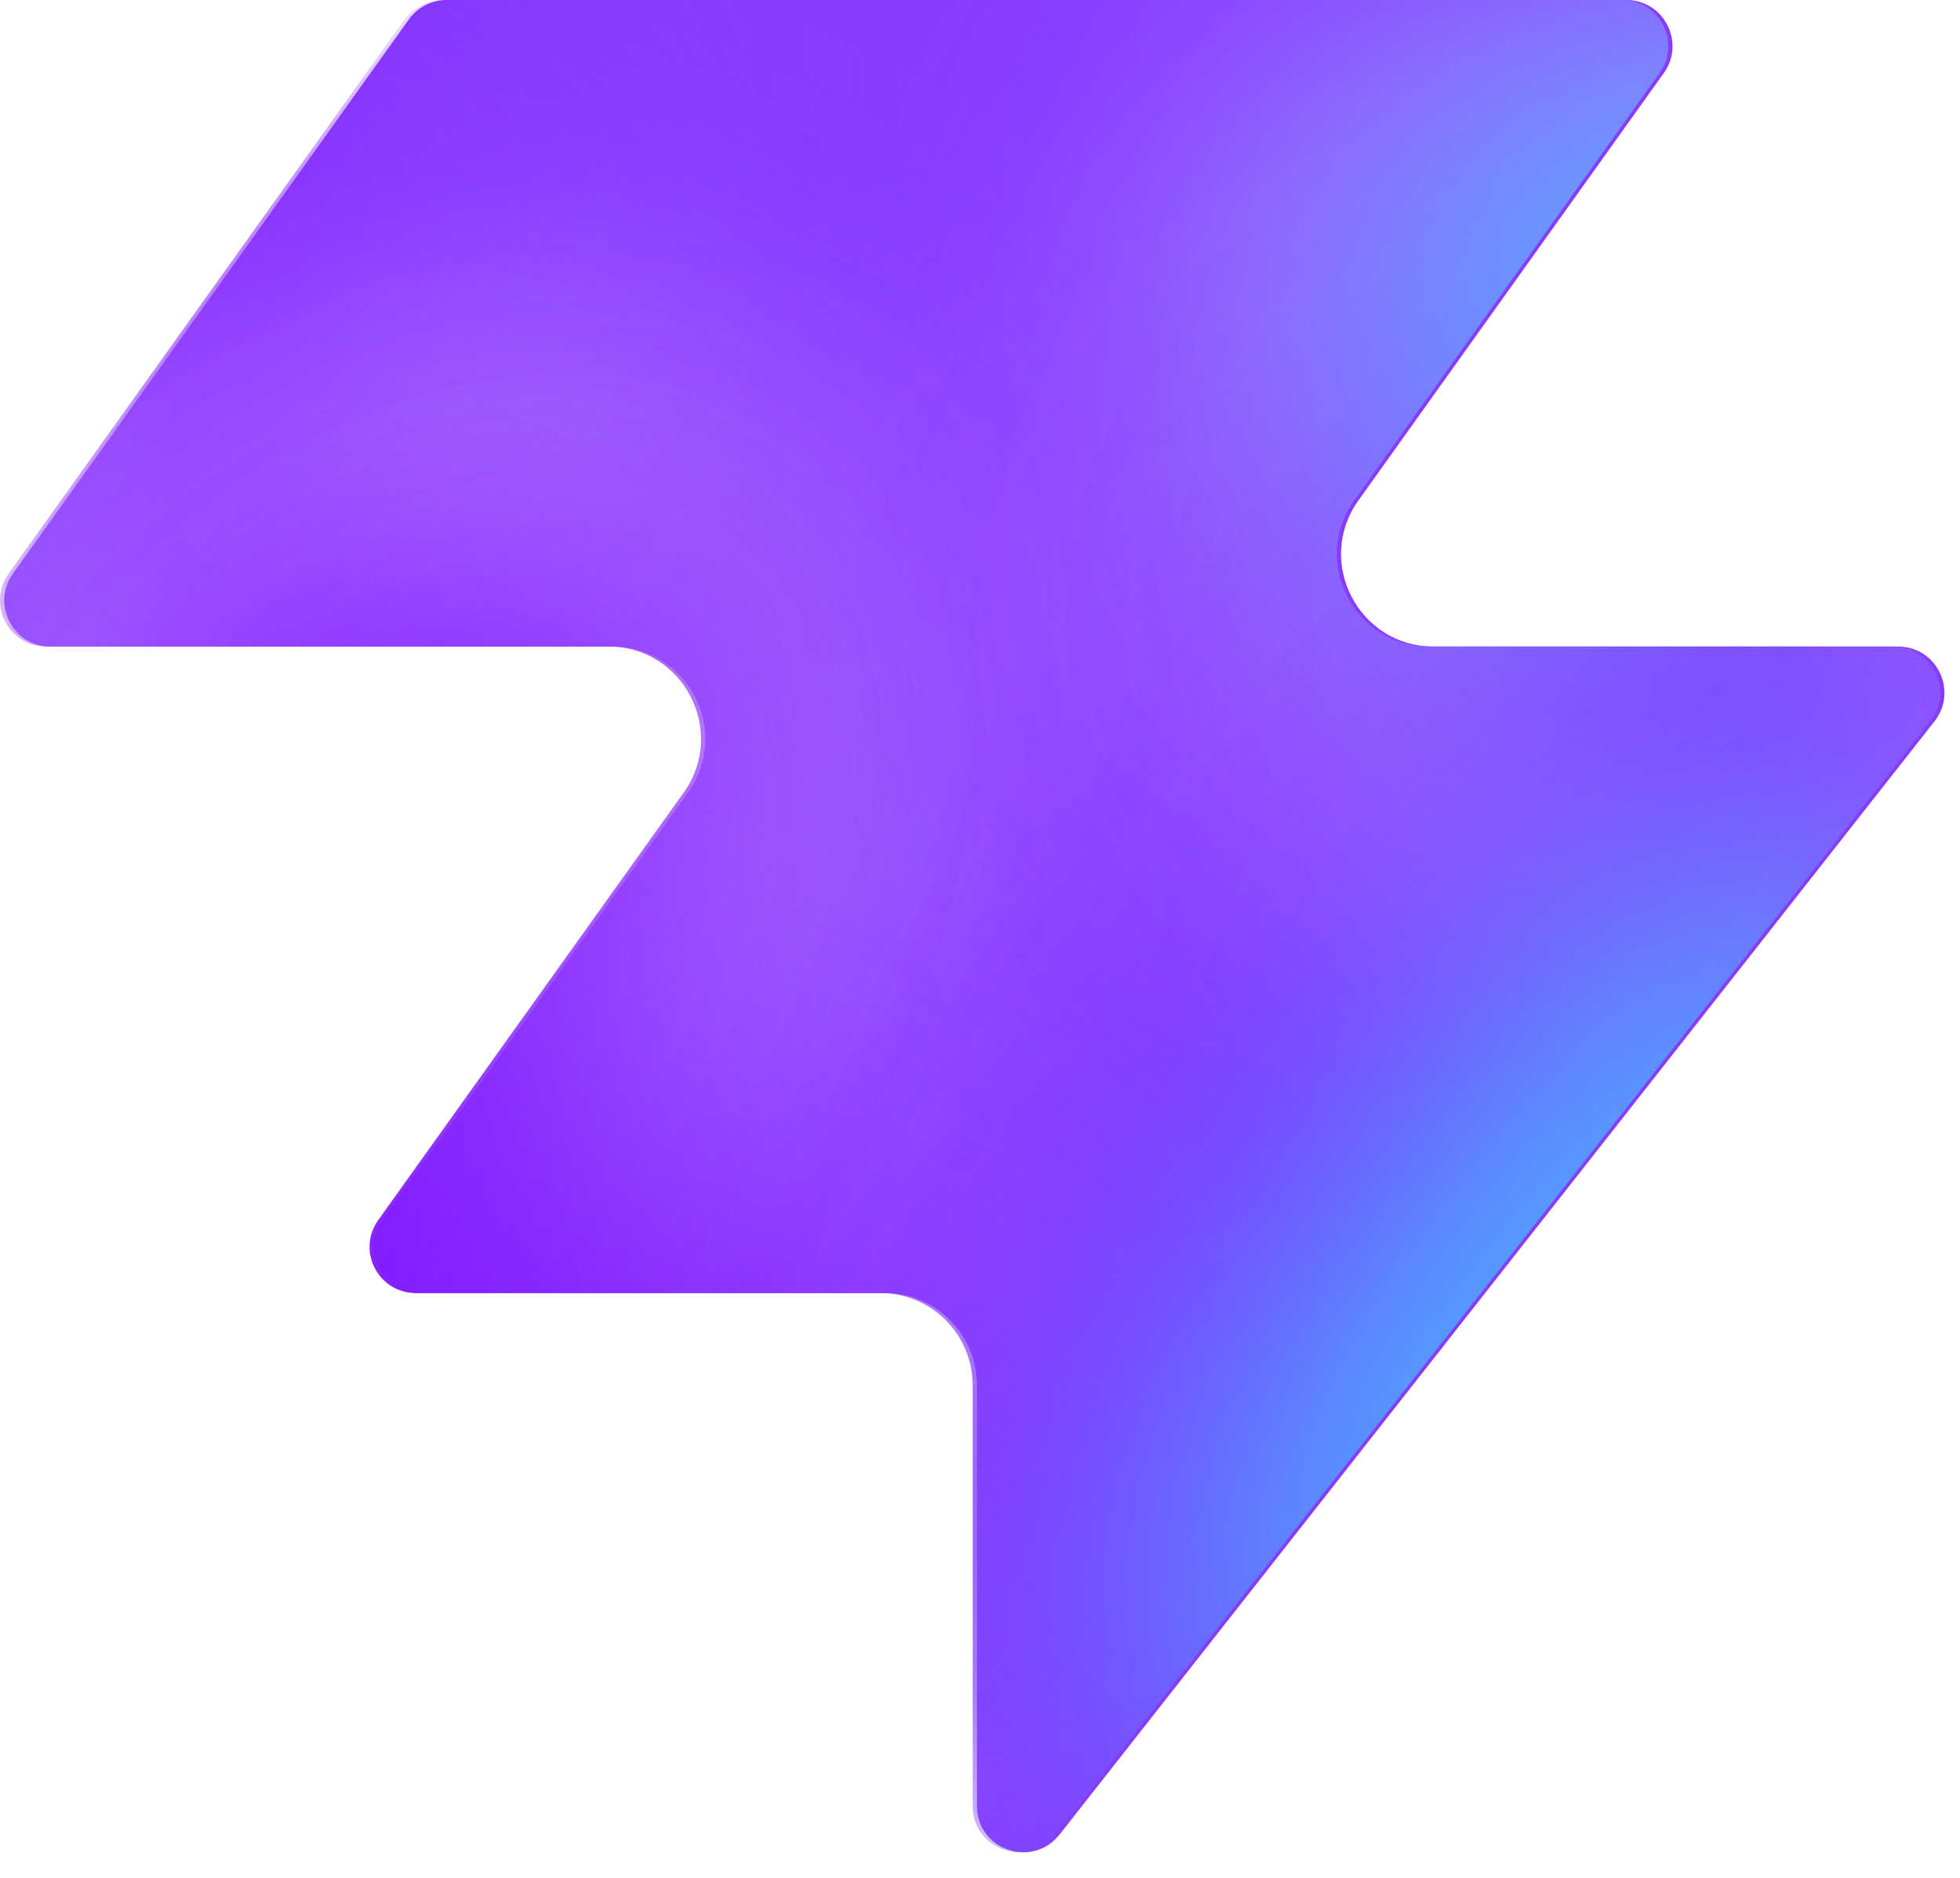
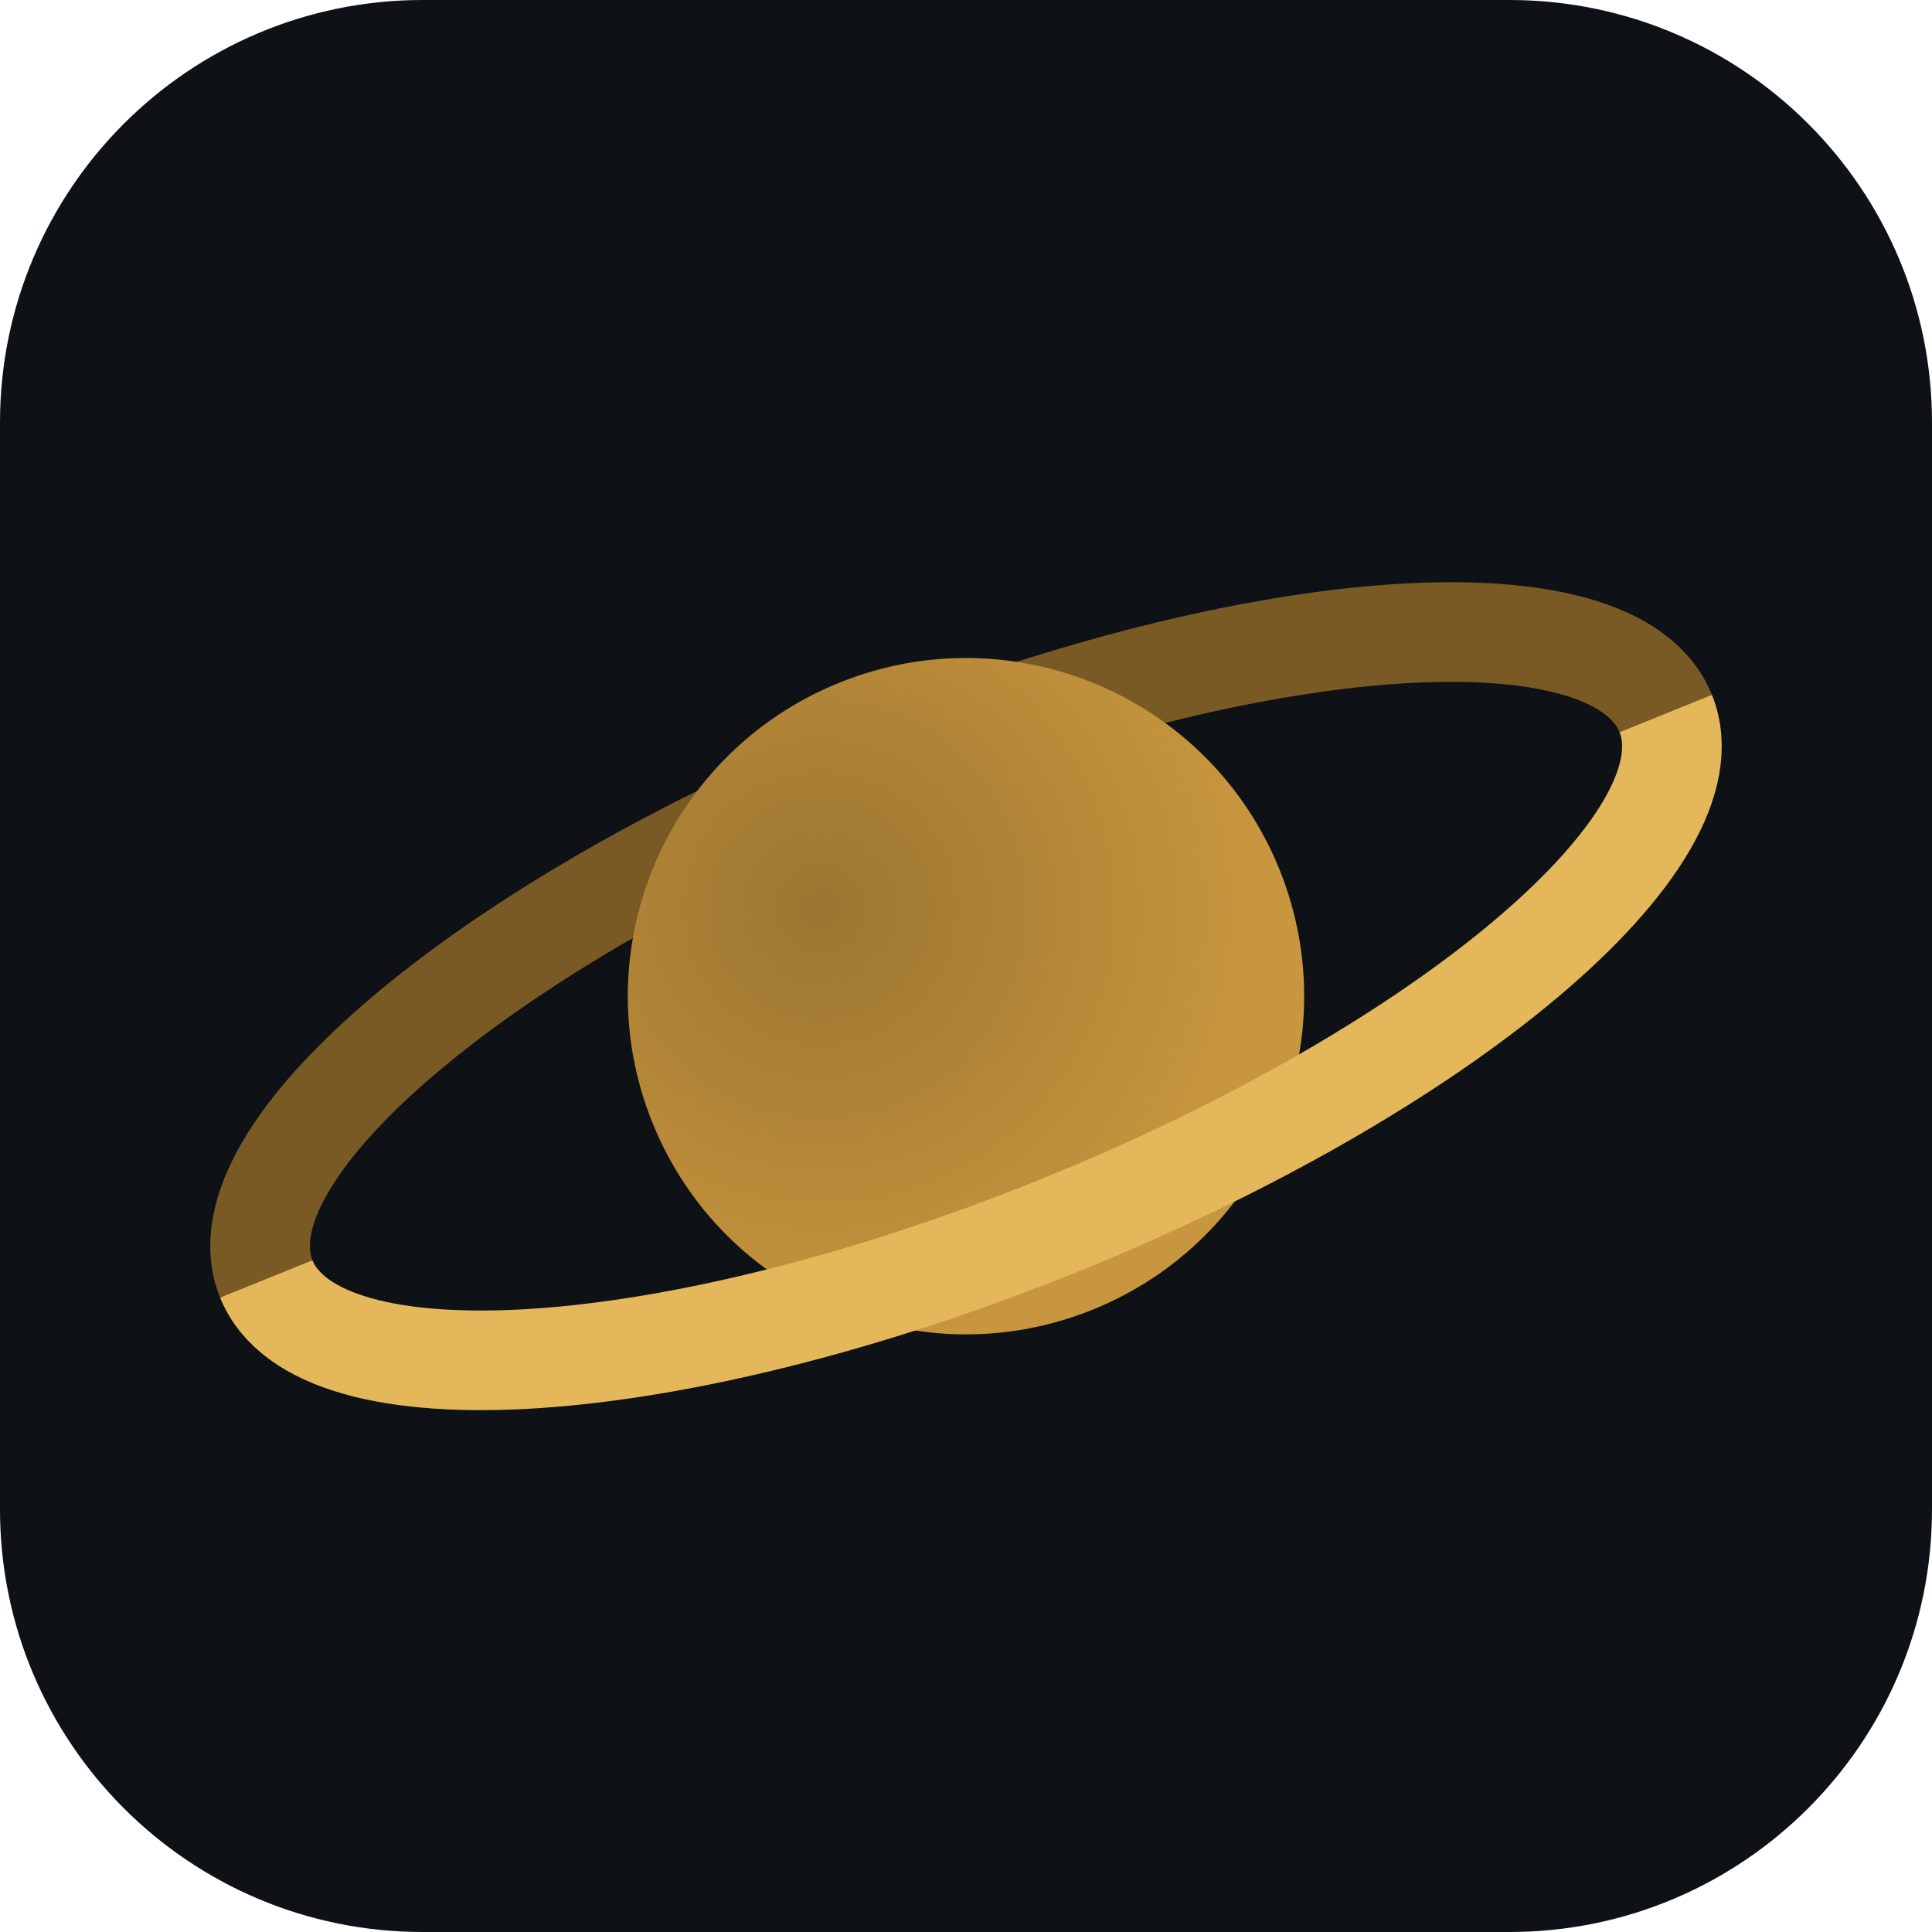
- <svg xmlns="http://www.w3.org/2000/svg" width="48" height="46" fill="none" viewBox="0 0 48 46">
-   <path fill="#863bff" d="M25.946 44.938c-.664.845-2.021.375-2.021-.698V33.937a2.26 2.26 0 0 0-2.262-2.262H10.287c-.92 0-1.456-1.04-.92-1.788l7.48-10.471c1.07-1.497 0-3.578-1.842-3.578H1.237c-.92 0-1.456-1.04-.92-1.788L10.013.474c.214-.297.556-.474.92-.474h28.894c.92 0 1.456 1.04.92 1.788l-7.48 10.471c-1.07 1.498 0 3.579 1.842 3.579h11.377c.943 0 1.473 1.088.89 1.83L25.947 44.94z" style="fill:#863bff;fill:color(display-p3 .525 .23 1);fill-opacity:1" />
-   <mask id="a" width="48" height="46" x="0" y="0" maskUnits="userSpaceOnUse" style="mask-type:alpha">
-     <path fill="#000" d="M25.842 44.938c-.664.844-2.021.375-2.021-.698V33.937a2.26 2.26 0 0 0-2.262-2.262H10.183c-.92 0-1.456-1.04-.92-1.788l7.48-10.471c1.07-1.498 0-3.579-1.842-3.579H1.133c-.92 0-1.456-1.04-.92-1.787L9.91.473c.214-.297.556-.474.92-.474h28.894c.92 0 1.456 1.04.92 1.788l-7.48 10.471c-1.07 1.498 0 3.578 1.842 3.578h11.377c.943 0 1.473 1.088.89 1.832L25.843 44.94z" style="fill:#000;fill-opacity:1" />
-   </mask>
-   <g mask="url(#a)">
-     <g filter="url(#b)">
-       <ellipse cx="5.508" cy="14.704" fill="#ede6ff" rx="5.508" ry="14.704" style="fill:#ede6ff;fill:color(display-p3 .927 .903 1);fill-opacity:1" transform="matrix(.00324 1 1 -.00324 -4.47 31.516)" />
-     </g>
-     <g filter="url(#c)">
-       <ellipse cx="10.399" cy="29.851" fill="#ede6ff" rx="10.399" ry="29.851" style="fill:#ede6ff;fill:color(display-p3 .927 .903 1);fill-opacity:1" transform="matrix(.00324 1 1 -.00324 -39.328 7.883)" />
-     </g>
-     <g filter="url(#d)">
-       <ellipse cx="5.508" cy="30.487" fill="#7e14ff" rx="5.508" ry="30.487" style="fill:#7e14ff;fill:color(display-p3 .492 .077 1);fill-opacity:1" transform="rotate(89.814 -25.913 -14.639)scale(1 -1)" />
-     </g>
-     <g filter="url(#e)">
-       <ellipse cx="5.508" cy="30.599" fill="#7e14ff" rx="5.508" ry="30.599" style="fill:#7e14ff;fill:color(display-p3 .492 .077 1);fill-opacity:1" transform="rotate(89.814 -32.644 -3.334)scale(1 -1)" />
-     </g>
-     <g filter="url(#f)">
-       <ellipse cx="5.508" cy="30.599" fill="#7e14ff" rx="5.508" ry="30.599" style="fill:#7e14ff;fill:color(display-p3 .492 .077 1);fill-opacity:1" transform="matrix(.00324 1 1 -.00324 -34.34 30.47)" />
-     </g>
-     <g filter="url(#g)">
-       <ellipse cx="14.072" cy="22.078" fill="#ede6ff" rx="14.072" ry="22.078" style="fill:#ede6ff;fill:color(display-p3 .927 .903 1);fill-opacity:1" transform="rotate(93.35 24.506 48.493)scale(-1 1)" />
-     </g>
-     <g filter="url(#h)">
-       <ellipse cx="3.47" cy="21.501" fill="#7e14ff" rx="3.47" ry="21.501" style="fill:#7e14ff;fill:color(display-p3 .492 .077 1);fill-opacity:1" transform="rotate(89.009 28.708 47.59)scale(-1 1)" />
-     </g>
-     <g filter="url(#i)">
-       <ellipse cx="3.47" cy="21.501" fill="#7e14ff" rx="3.47" ry="21.501" style="fill:#7e14ff;fill:color(display-p3 .492 .077 1);fill-opacity:1" transform="rotate(89.009 28.708 47.59)scale(-1 1)" />
-     </g>
-     <g filter="url(#j)">
-       <ellipse cx=".387" cy="8.972" fill="#7e14ff" rx="4.407" ry="29.108" style="fill:#7e14ff;fill:color(display-p3 .492 .077 1);fill-opacity:1" transform="rotate(39.51 .387 8.972)" />
-     </g>
-     <g filter="url(#k)">
-       <ellipse cx="47.523" cy="-6.092" fill="#7e14ff" rx="4.407" ry="29.108" style="fill:#7e14ff;fill:color(display-p3 .492 .077 1);fill-opacity:1" transform="rotate(37.892 47.523 -6.092)" />
-     </g>
-     <g filter="url(#l)">
-       <ellipse cx="41.412" cy="6.333" fill="#47bfff" rx="5.971" ry="9.665" style="fill:#47bfff;fill:color(display-p3 .28 .748 1);fill-opacity:1" transform="rotate(37.892 41.412 6.333)" />
-     </g>
-     <g filter="url(#m)">
-       <ellipse cx="-1.879" cy="38.332" fill="#7e14ff" rx="4.407" ry="29.108" style="fill:#7e14ff;fill:color(display-p3 .492 .077 1);fill-opacity:1" transform="rotate(37.892 -1.88 38.332)" />
-     </g>
-     <g filter="url(#n)">
-       <ellipse cx="-1.879" cy="38.332" fill="#7e14ff" rx="4.407" ry="29.108" style="fill:#7e14ff;fill:color(display-p3 .492 .077 1);fill-opacity:1" transform="rotate(37.892 -1.88 38.332)" />
-     </g>
-     <g filter="url(#o)">
-       <ellipse cx="35.651" cy="29.907" fill="#7e14ff" rx="4.407" ry="29.108" style="fill:#7e14ff;fill:color(display-p3 .492 .077 1);fill-opacity:1" transform="rotate(37.892 35.651 29.907)" />
-     </g>
-     <g filter="url(#p)">
-       <ellipse cx="38.418" cy="32.4" fill="#47bfff" rx="5.971" ry="15.297" style="fill:#47bfff;fill:color(display-p3 .28 .748 1);fill-opacity:1" transform="rotate(37.892 38.418 32.4)" />
-     </g>
+ <svg xmlns="http://www.w3.org/2000/svg" viewBox="0 0 32 32" role="img" aria-label="Saturnus">
+   <defs>
+     <clipPath id="saturn-ring-top">
+       <rect x="-20" y="-12" width="40" height="12" />
+     </clipPath>
+     <clipPath id="saturn-ring-bottom">
+       <rect x="-20" y="0" width="40" height="12" />
+     </clipPath>
+     <radialGradient id="saturn-shade" cx="35%" cy="30%" r="65%">
+       <stop offset="0%" stop-color="#000" />
+       <stop offset="100%" stop-color="#000" stop-opacity="0" />
+     </radialGradient>
+   </defs>
+   <rect width="32" height="32" fill="#0e1116" rx="7" />
+   <g transform="translate(16,16.5) rotate(-22)">
+     <ellipse cx="0" cy="0" rx="12.5" ry="4.1" fill="none" stroke="#7a5a24" stroke-width="1.65" clip-path="url(#saturn-ring-top)" />
+     <circle r="5.6" fill="#c8963e" />
+     <circle r="5.6" fill="url(#saturn-shade)" opacity="0.22" />
+     <ellipse cx="0" cy="0" rx="12.5" ry="4.1" fill="none" stroke="#e4b85a" stroke-width="1.65" clip-path="url(#saturn-ring-bottom)" />
  </g>
-   <defs>
-     <filter id="b" width="60.045" height="41.654" x="-19.77" y="16.149" color-interpolation-filters="sRGB" filterUnits="userSpaceOnUse">
-       <feFlood flood-opacity="0" result="BackgroundImageFix" />
-       <feBlend in="SourceGraphic" in2="BackgroundImageFix" result="shape" />
-       <feGaussianBlur result="effect1_foregroundBlur_2002_17158" stdDeviation="7.659" />
-     </filter>
-     <filter id="c" width="90.34" height="51.437" x="-54.613" y="-7.533" color-interpolation-filters="sRGB" filterUnits="userSpaceOnUse">
-       <feFlood flood-opacity="0" result="BackgroundImageFix" />
-       <feBlend in="SourceGraphic" in2="BackgroundImageFix" result="shape" />
-       <feGaussianBlur result="effect1_foregroundBlur_2002_17158" stdDeviation="7.659" />
-     </filter>
-     <filter id="d" width="79.355" height="29.4" x="-49.64" y="2.03" color-interpolation-filters="sRGB" filterUnits="userSpaceOnUse">
-       <feFlood flood-opacity="0" result="BackgroundImageFix" />
-       <feBlend in="SourceGraphic" in2="BackgroundImageFix" result="shape" />
-       <feGaussianBlur result="effect1_foregroundBlur_2002_17158" stdDeviation="4.596" />
-     </filter>
-     <filter id="e" width="79.579" height="29.4" x="-45.045" y="20.029" color-interpolation-filters="sRGB" filterUnits="userSpaceOnUse">
-       <feFlood flood-opacity="0" result="BackgroundImageFix" />
-       <feBlend in="SourceGraphic" in2="BackgroundImageFix" result="shape" />
-       <feGaussianBlur result="effect1_foregroundBlur_2002_17158" stdDeviation="4.596" />
-     </filter>
-     <filter id="f" width="79.579" height="29.4" x="-43.513" y="21.178" color-interpolation-filters="sRGB" filterUnits="userSpaceOnUse">
-       <feFlood flood-opacity="0" result="BackgroundImageFix" />
-       <feBlend in="SourceGraphic" in2="BackgroundImageFix" result="shape" />
-       <feGaussianBlur result="effect1_foregroundBlur_2002_17158" stdDeviation="4.596" />
-     </filter>
-     <filter id="g" width="74.749" height="58.852" x="15.756" y="-17.901" color-interpolation-filters="sRGB" filterUnits="userSpaceOnUse">
-       <feFlood flood-opacity="0" result="BackgroundImageFix" />
-       <feBlend in="SourceGraphic" in2="BackgroundImageFix" result="shape" />
-       <feGaussianBlur result="effect1_foregroundBlur_2002_17158" stdDeviation="7.659" />
-     </filter>
-     <filter id="h" width="61.377" height="25.362" x="23.548" y="2.284" color-interpolation-filters="sRGB" filterUnits="userSpaceOnUse">
-       <feFlood flood-opacity="0" result="BackgroundImageFix" />
-       <feBlend in="SourceGraphic" in2="BackgroundImageFix" result="shape" />
-       <feGaussianBlur result="effect1_foregroundBlur_2002_17158" stdDeviation="4.596" />
-     </filter>
-     <filter id="i" width="61.377" height="25.362" x="23.548" y="2.284" color-interpolation-filters="sRGB" filterUnits="userSpaceOnUse">
-       <feFlood flood-opacity="0" result="BackgroundImageFix" />
-       <feBlend in="SourceGraphic" in2="BackgroundImageFix" result="shape" />
-       <feGaussianBlur result="effect1_foregroundBlur_2002_17158" stdDeviation="4.596" />
-     </filter>
-     <filter id="j" width="56.045" height="63.649" x="-27.636" y="-22.853" color-interpolation-filters="sRGB" filterUnits="userSpaceOnUse">
-       <feFlood flood-opacity="0" result="BackgroundImageFix" />
-       <feBlend in="SourceGraphic" in2="BackgroundImageFix" result="shape" />
-       <feGaussianBlur result="effect1_foregroundBlur_2002_17158" stdDeviation="4.596" />
-     </filter>
-     <filter id="k" width="54.814" height="64.646" x="20.116" y="-38.415" color-interpolation-filters="sRGB" filterUnits="userSpaceOnUse">
-       <feFlood flood-opacity="0" result="BackgroundImageFix" />
-       <feBlend in="SourceGraphic" in2="BackgroundImageFix" result="shape" />
-       <feGaussianBlur result="effect1_foregroundBlur_2002_17158" stdDeviation="4.596" />
-     </filter>
-     <filter id="l" width="33.541" height="35.313" x="24.641" y="-11.323" color-interpolation-filters="sRGB" filterUnits="userSpaceOnUse">
-       <feFlood flood-opacity="0" result="BackgroundImageFix" />
-       <feBlend in="SourceGraphic" in2="BackgroundImageFix" result="shape" />
-       <feGaussianBlur result="effect1_foregroundBlur_2002_17158" stdDeviation="4.596" />
-     </filter>
-     <filter id="m" width="54.814" height="64.646" x="-29.286" y="6.009" color-interpolation-filters="sRGB" filterUnits="userSpaceOnUse">
-       <feFlood flood-opacity="0" result="BackgroundImageFix" />
-       <feBlend in="SourceGraphic" in2="BackgroundImageFix" result="shape" />
-       <feGaussianBlur result="effect1_foregroundBlur_2002_17158" stdDeviation="4.596" />
-     </filter>
-     <filter id="n" width="54.814" height="64.646" x="-29.286" y="6.009" color-interpolation-filters="sRGB" filterUnits="userSpaceOnUse">
-       <feFlood flood-opacity="0" result="BackgroundImageFix" />
-       <feBlend in="SourceGraphic" in2="BackgroundImageFix" result="shape" />
-       <feGaussianBlur result="effect1_foregroundBlur_2002_17158" stdDeviation="4.596" />
-     </filter>
-     <filter id="o" width="54.814" height="64.646" x="8.244" y="-2.416" color-interpolation-filters="sRGB" filterUnits="userSpaceOnUse">
-       <feFlood flood-opacity="0" result="BackgroundImageFix" />
-       <feBlend in="SourceGraphic" in2="BackgroundImageFix" result="shape" />
-       <feGaussianBlur result="effect1_foregroundBlur_2002_17158" stdDeviation="4.596" />
-     </filter>
-     <filter id="p" width="39.409" height="43.623" x="18.713" y="10.588" color-interpolation-filters="sRGB" filterUnits="userSpaceOnUse">
-       <feFlood flood-opacity="0" result="BackgroundImageFix" />
-       <feBlend in="SourceGraphic" in2="BackgroundImageFix" result="shape" />
-       <feGaussianBlur result="effect1_foregroundBlur_2002_17158" stdDeviation="4.596" />
-     </filter>
-   </defs>
</svg>
